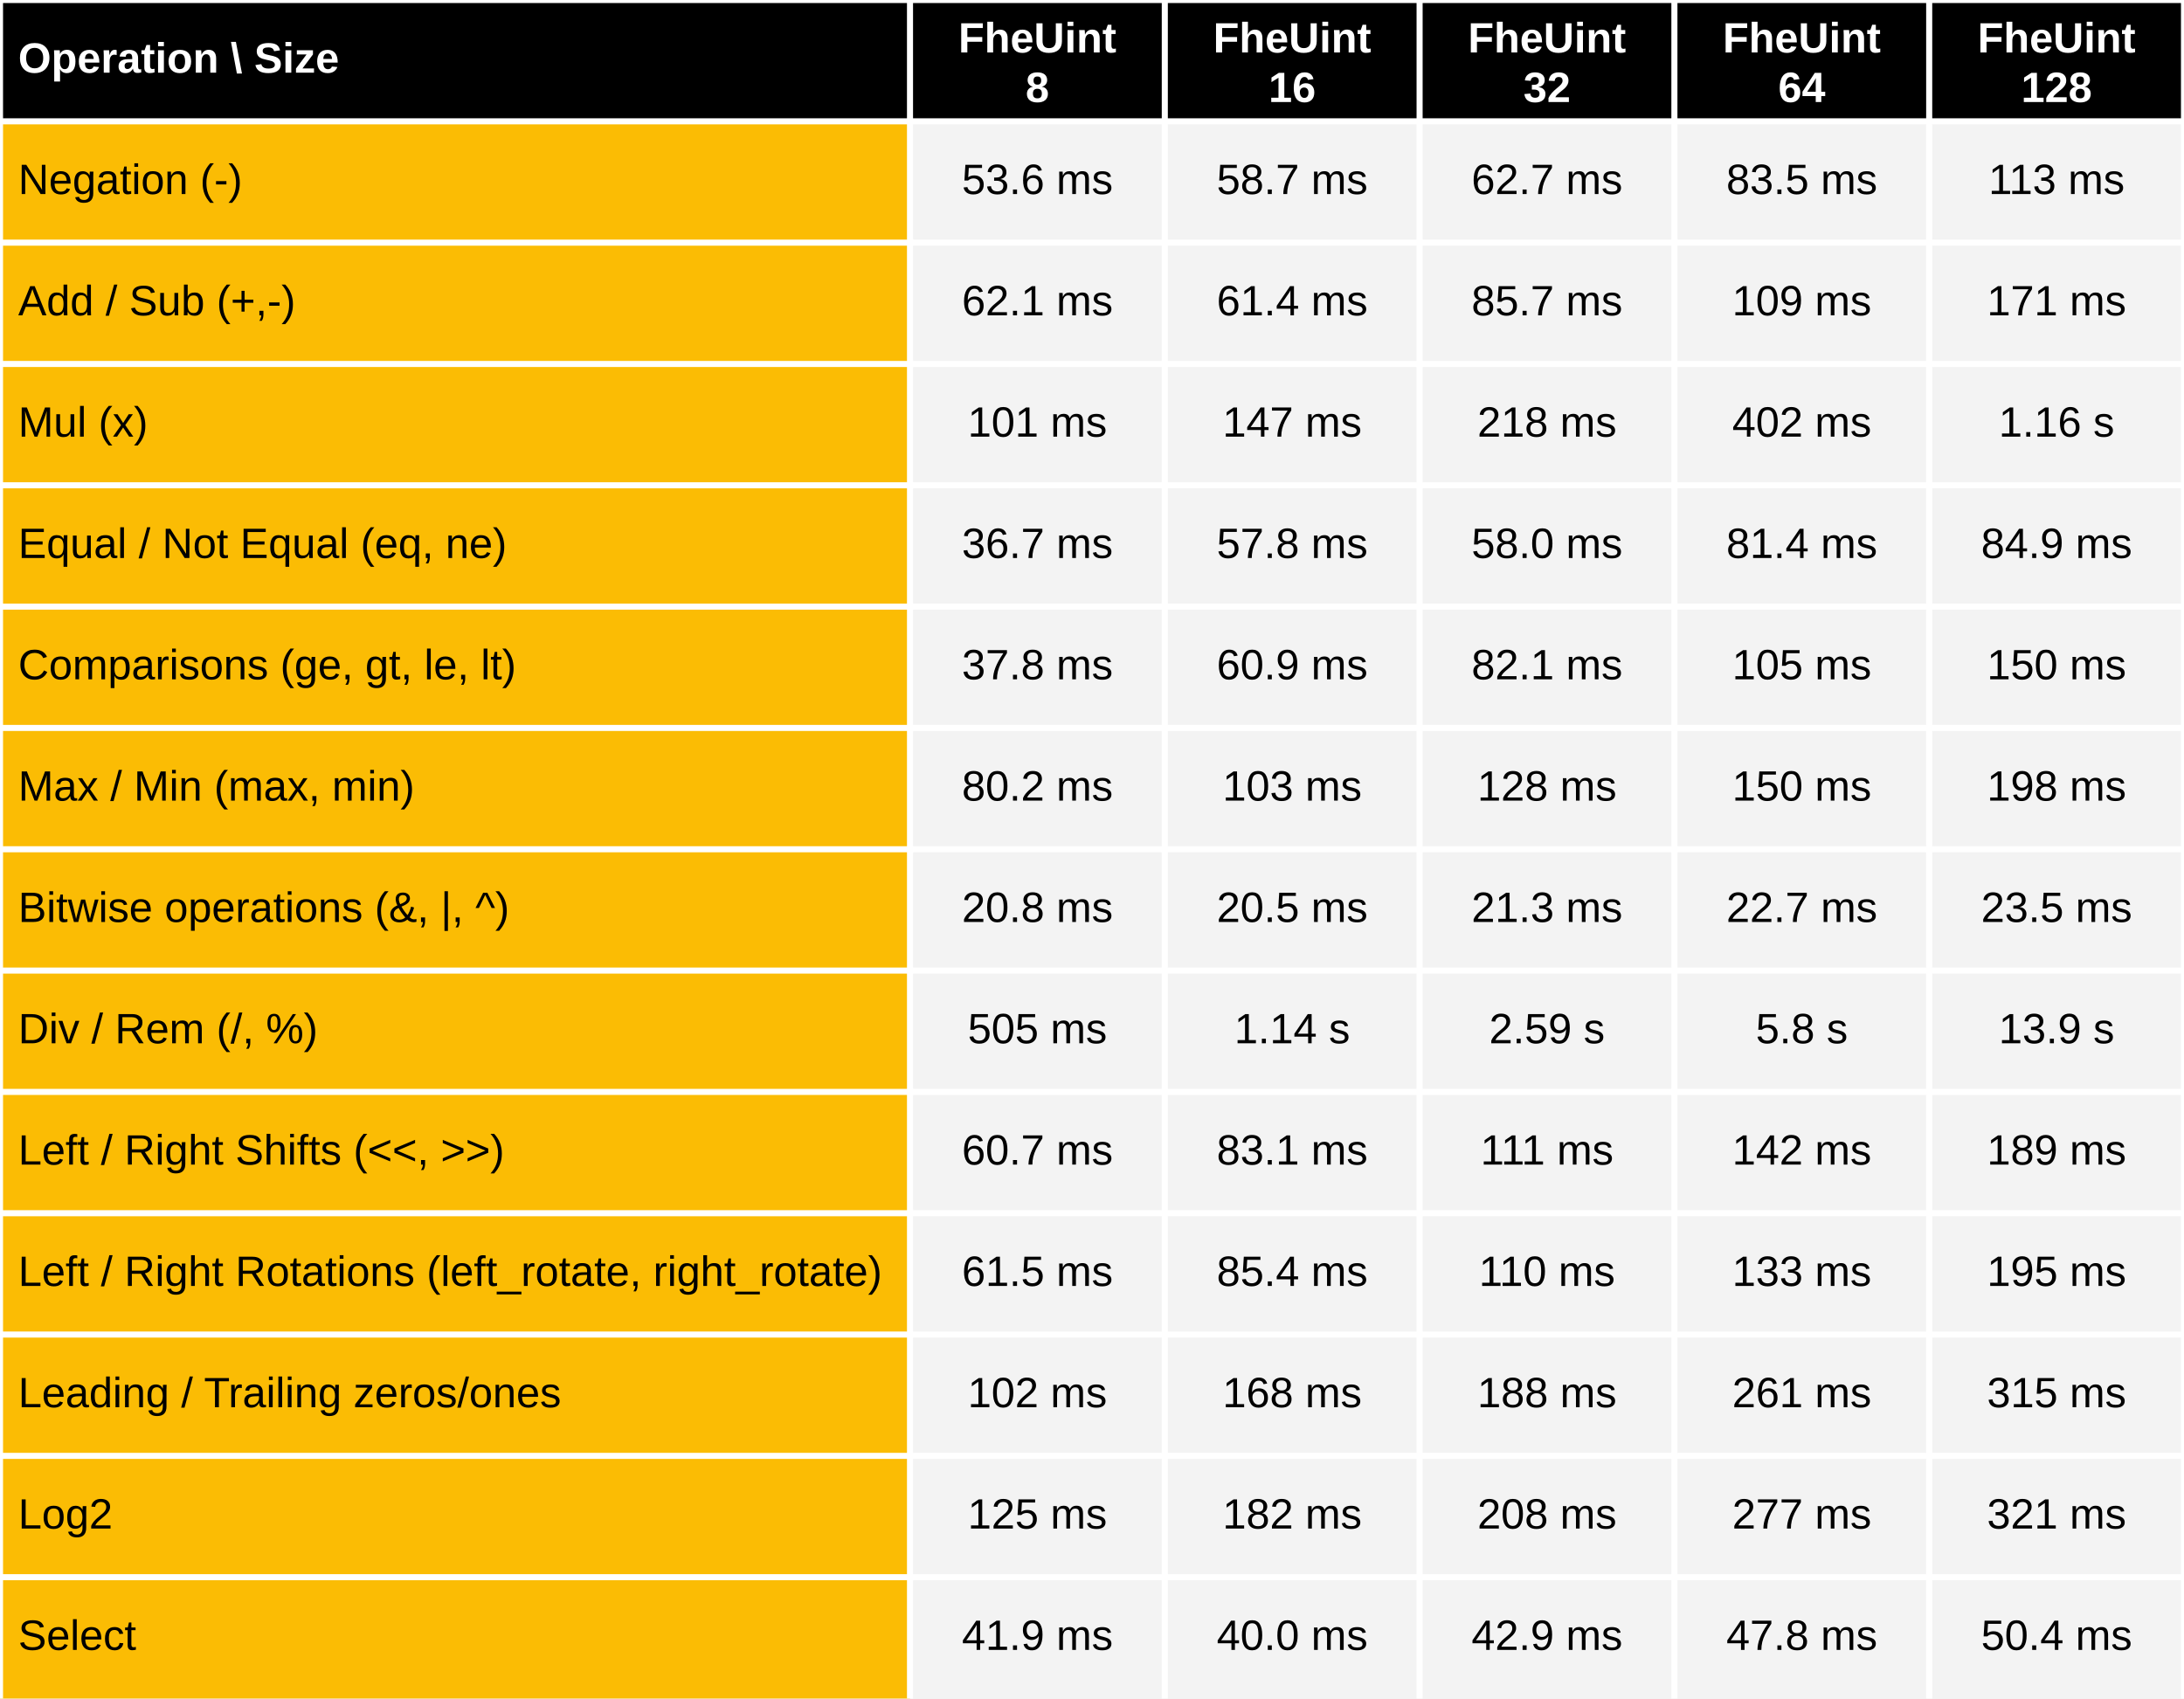
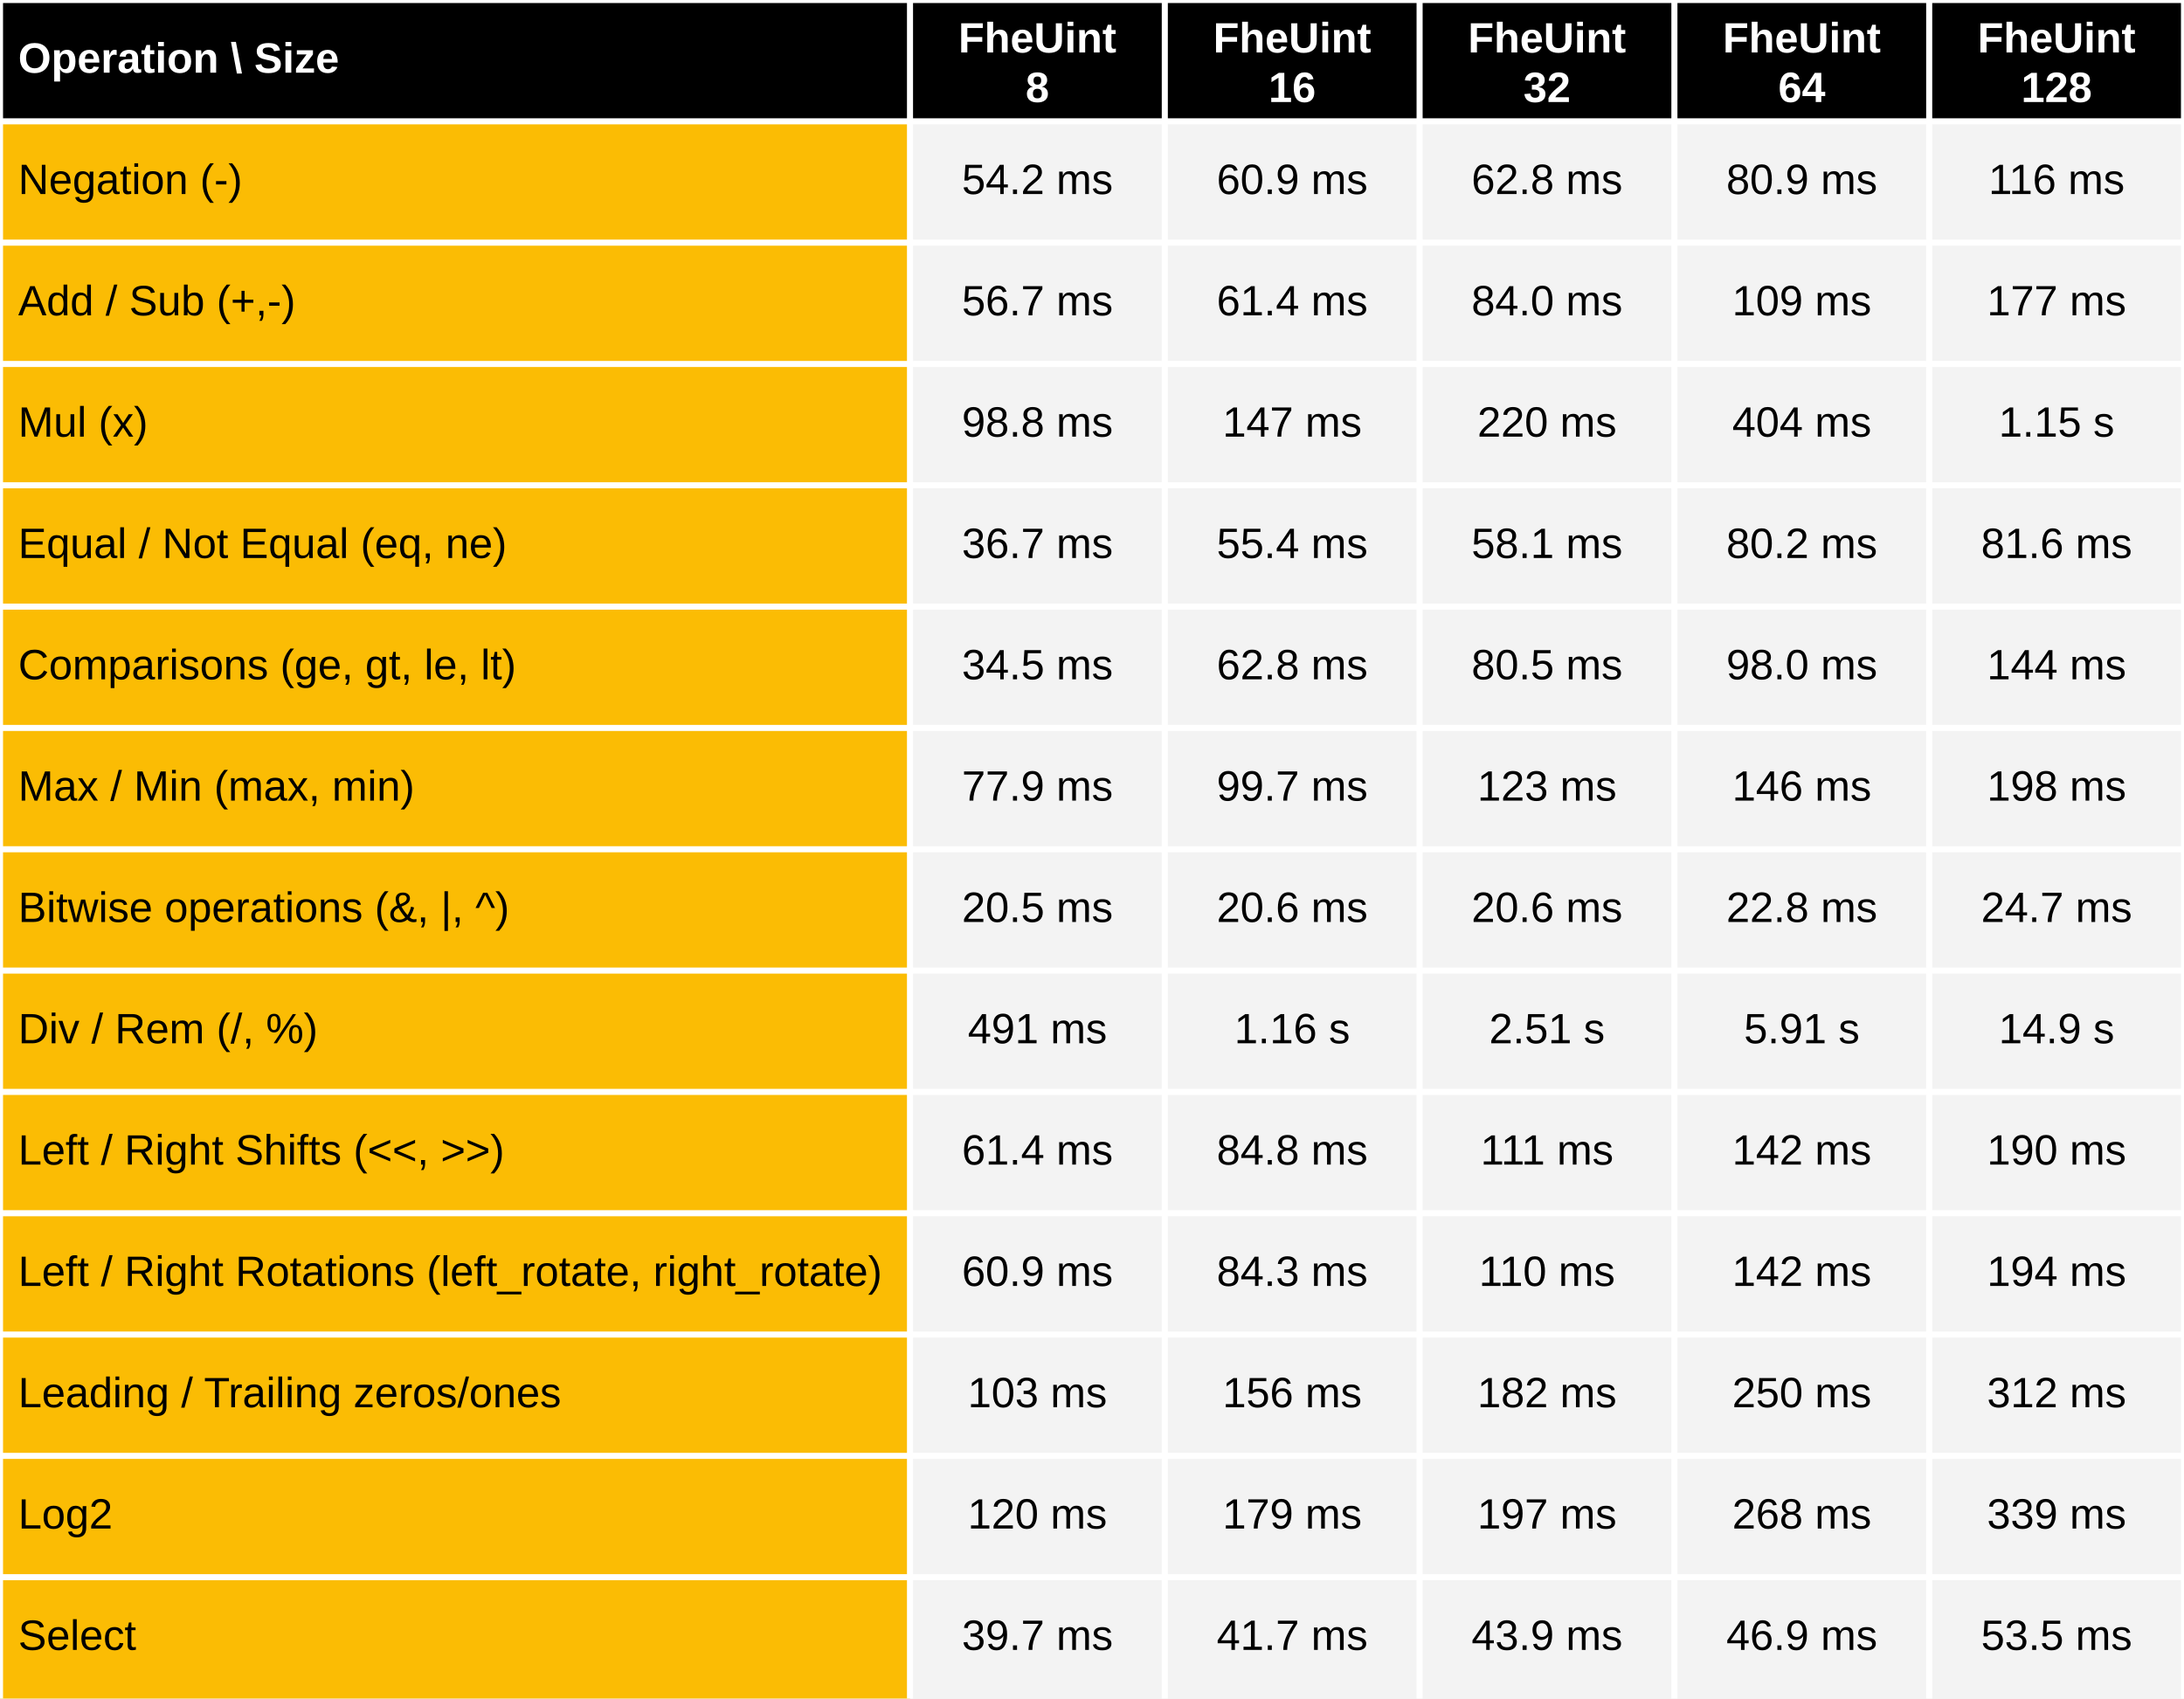
<svg xmlns="http://www.w3.org/2000/svg" viewBox="0 0 720 560" preserveAspectRatio="meet" width="100%" height="560">
  <rect x="0" y="0" width="720" height="40" fill="black" />
  <text dominant-baseline="middle" text-anchor="start" font-family="Arial" font-size="14" font-weight="bold" fill="white" x="6" y="20.0">Operation \ Size</text>
  <text dominant-baseline="middle" text-anchor="middle" font-family="Arial" font-size="14" font-weight="bold" fill="white" x="342.0" y="13.333">FheUint</text>
  <text dominant-baseline="middle" text-anchor="middle" font-family="Arial" font-size="14" font-weight="bold" fill="white" x="342.0" y="29.667">8</text>
  <text dominant-baseline="middle" text-anchor="middle" font-family="Arial" font-size="14" font-weight="bold" fill="white" x="426.0" y="13.333">FheUint</text>
  <text dominant-baseline="middle" text-anchor="middle" font-family="Arial" font-size="14" font-weight="bold" fill="white" x="426.0" y="29.667">16</text>
  <text dominant-baseline="middle" text-anchor="middle" font-family="Arial" font-size="14" font-weight="bold" fill="white" x="510.0" y="13.333">FheUint</text>
  <text dominant-baseline="middle" text-anchor="middle" font-family="Arial" font-size="14" font-weight="bold" fill="white" x="510.0" y="29.667">32</text>
  <text dominant-baseline="middle" text-anchor="middle" font-family="Arial" font-size="14" font-weight="bold" fill="white" x="594.0" y="13.333">FheUint</text>
  <text dominant-baseline="middle" text-anchor="middle" font-family="Arial" font-size="14" font-weight="bold" fill="white" x="594.0" y="29.667">64</text>
  <text dominant-baseline="middle" text-anchor="middle" font-family="Arial" font-size="14" font-weight="bold" fill="white" x="678.0" y="13.333">FheUint</text>
  <text dominant-baseline="middle" text-anchor="middle" font-family="Arial" font-size="14" font-weight="bold" fill="white" x="678.0" y="29.667">128</text>
  <rect x="0" y="40" width="300" height="520" fill="#fbbc04" />
  <rect x="300" y="40" width="420" height="520" fill="#f3f3f3" />
  <text dominant-baseline="middle" text-anchor="start" font-family="Arial" font-size="14" font-weight="normal" fill="black" x="6" y="60.0">Negation (-)</text>
-   <text dominant-baseline="middle" text-anchor="middle" font-family="Arial" font-size="14" font-weight="normal" fill="black" x="342.0" y="60.0">53.6 ms</text>
-   <text dominant-baseline="middle" text-anchor="middle" font-family="Arial" font-size="14" font-weight="normal" fill="black" x="426.0" y="60.0">58.7 ms</text>
-   <text dominant-baseline="middle" text-anchor="middle" font-family="Arial" font-size="14" font-weight="normal" fill="black" x="510.0" y="60.0">62.7 ms</text>
-   <text dominant-baseline="middle" text-anchor="middle" font-family="Arial" font-size="14" font-weight="normal" fill="black" x="594.0" y="60.0">83.5 ms</text>
-   <text dominant-baseline="middle" text-anchor="middle" font-family="Arial" font-size="14" font-weight="normal" fill="black" x="678.0" y="60.0">113 ms</text>
+   <text dominant-baseline="middle" text-anchor="middle" font-family="Arial" font-size="14" font-weight="normal" fill="black" x="342.0" y="60.0">54.2 ms</text>
+   <text dominant-baseline="middle" text-anchor="middle" font-family="Arial" font-size="14" font-weight="normal" fill="black" x="426.0" y="60.0">60.9 ms</text>
+   <text dominant-baseline="middle" text-anchor="middle" font-family="Arial" font-size="14" font-weight="normal" fill="black" x="510.0" y="60.0">62.8 ms</text>
+   <text dominant-baseline="middle" text-anchor="middle" font-family="Arial" font-size="14" font-weight="normal" fill="black" x="594.0" y="60.0">80.9 ms</text>
+   <text dominant-baseline="middle" text-anchor="middle" font-family="Arial" font-size="14" font-weight="normal" fill="black" x="678.0" y="60.0">116 ms</text>
  <text dominant-baseline="middle" text-anchor="start" font-family="Arial" font-size="14" font-weight="normal" fill="black" x="6" y="100.0">Add / Sub (+,-)</text>
-   <text dominant-baseline="middle" text-anchor="middle" font-family="Arial" font-size="14" font-weight="normal" fill="black" x="342.0" y="100.0">62.1 ms</text>
+   <text dominant-baseline="middle" text-anchor="middle" font-family="Arial" font-size="14" font-weight="normal" fill="black" x="342.0" y="100.0">56.7 ms</text>
  <text dominant-baseline="middle" text-anchor="middle" font-family="Arial" font-size="14" font-weight="normal" fill="black" x="426.0" y="100.0">61.4 ms</text>
-   <text dominant-baseline="middle" text-anchor="middle" font-family="Arial" font-size="14" font-weight="normal" fill="black" x="510.0" y="100.0">85.7 ms</text>
+   <text dominant-baseline="middle" text-anchor="middle" font-family="Arial" font-size="14" font-weight="normal" fill="black" x="510.0" y="100.0">84.0 ms</text>
  <text dominant-baseline="middle" text-anchor="middle" font-family="Arial" font-size="14" font-weight="normal" fill="black" x="594.0" y="100.0">109 ms</text>
-   <text dominant-baseline="middle" text-anchor="middle" font-family="Arial" font-size="14" font-weight="normal" fill="black" x="678.0" y="100.0">171 ms</text>
+   <text dominant-baseline="middle" text-anchor="middle" font-family="Arial" font-size="14" font-weight="normal" fill="black" x="678.0" y="100.0">177 ms</text>
  <text dominant-baseline="middle" text-anchor="start" font-family="Arial" font-size="14" font-weight="normal" fill="black" x="6" y="140.0">Mul (x)</text>
-   <text dominant-baseline="middle" text-anchor="middle" font-family="Arial" font-size="14" font-weight="normal" fill="black" x="342.0" y="140.0">101 ms</text>
+   <text dominant-baseline="middle" text-anchor="middle" font-family="Arial" font-size="14" font-weight="normal" fill="black" x="342.0" y="140.0">98.8 ms</text>
  <text dominant-baseline="middle" text-anchor="middle" font-family="Arial" font-size="14" font-weight="normal" fill="black" x="426.0" y="140.0">147 ms</text>
-   <text dominant-baseline="middle" text-anchor="middle" font-family="Arial" font-size="14" font-weight="normal" fill="black" x="510.0" y="140.0">218 ms</text>
-   <text dominant-baseline="middle" text-anchor="middle" font-family="Arial" font-size="14" font-weight="normal" fill="black" x="594.0" y="140.0">402 ms</text>
-   <text dominant-baseline="middle" text-anchor="middle" font-family="Arial" font-size="14" font-weight="normal" fill="black" x="678.0" y="140.0">1.16 s</text>
+   <text dominant-baseline="middle" text-anchor="middle" font-family="Arial" font-size="14" font-weight="normal" fill="black" x="510.0" y="140.0">220 ms</text>
+   <text dominant-baseline="middle" text-anchor="middle" font-family="Arial" font-size="14" font-weight="normal" fill="black" x="594.0" y="140.0">404 ms</text>
+   <text dominant-baseline="middle" text-anchor="middle" font-family="Arial" font-size="14" font-weight="normal" fill="black" x="678.0" y="140.0">1.15 s</text>
  <text dominant-baseline="middle" text-anchor="start" font-family="Arial" font-size="14" font-weight="normal" fill="black" x="6" y="180.0">Equal / Not Equal (eq, ne)</text>
  <text dominant-baseline="middle" text-anchor="middle" font-family="Arial" font-size="14" font-weight="normal" fill="black" x="342.0" y="180.0">36.7 ms</text>
-   <text dominant-baseline="middle" text-anchor="middle" font-family="Arial" font-size="14" font-weight="normal" fill="black" x="426.0" y="180.0">57.8 ms</text>
-   <text dominant-baseline="middle" text-anchor="middle" font-family="Arial" font-size="14" font-weight="normal" fill="black" x="510.0" y="180.0">58.0 ms</text>
-   <text dominant-baseline="middle" text-anchor="middle" font-family="Arial" font-size="14" font-weight="normal" fill="black" x="594.0" y="180.0">81.4 ms</text>
-   <text dominant-baseline="middle" text-anchor="middle" font-family="Arial" font-size="14" font-weight="normal" fill="black" x="678.0" y="180.0">84.9 ms</text>
+   <text dominant-baseline="middle" text-anchor="middle" font-family="Arial" font-size="14" font-weight="normal" fill="black" x="426.0" y="180.0">55.4 ms</text>
+   <text dominant-baseline="middle" text-anchor="middle" font-family="Arial" font-size="14" font-weight="normal" fill="black" x="510.0" y="180.0">58.1 ms</text>
+   <text dominant-baseline="middle" text-anchor="middle" font-family="Arial" font-size="14" font-weight="normal" fill="black" x="594.0" y="180.0">80.2 ms</text>
+   <text dominant-baseline="middle" text-anchor="middle" font-family="Arial" font-size="14" font-weight="normal" fill="black" x="678.0" y="180.0">81.6 ms</text>
  <text dominant-baseline="middle" text-anchor="start" font-family="Arial" font-size="14" font-weight="normal" fill="black" x="6" y="220.0">Comparisons (ge, gt, le, lt)</text>
-   <text dominant-baseline="middle" text-anchor="middle" font-family="Arial" font-size="14" font-weight="normal" fill="black" x="342.0" y="220.0">37.8 ms</text>
-   <text dominant-baseline="middle" text-anchor="middle" font-family="Arial" font-size="14" font-weight="normal" fill="black" x="426.0" y="220.0">60.9 ms</text>
-   <text dominant-baseline="middle" text-anchor="middle" font-family="Arial" font-size="14" font-weight="normal" fill="black" x="510.0" y="220.0">82.1 ms</text>
-   <text dominant-baseline="middle" text-anchor="middle" font-family="Arial" font-size="14" font-weight="normal" fill="black" x="594.0" y="220.0">105 ms</text>
-   <text dominant-baseline="middle" text-anchor="middle" font-family="Arial" font-size="14" font-weight="normal" fill="black" x="678.0" y="220.0">150 ms</text>
+   <text dominant-baseline="middle" text-anchor="middle" font-family="Arial" font-size="14" font-weight="normal" fill="black" x="342.0" y="220.0">34.5 ms</text>
+   <text dominant-baseline="middle" text-anchor="middle" font-family="Arial" font-size="14" font-weight="normal" fill="black" x="426.0" y="220.0">62.8 ms</text>
+   <text dominant-baseline="middle" text-anchor="middle" font-family="Arial" font-size="14" font-weight="normal" fill="black" x="510.0" y="220.0">80.5 ms</text>
+   <text dominant-baseline="middle" text-anchor="middle" font-family="Arial" font-size="14" font-weight="normal" fill="black" x="594.0" y="220.0">98.0 ms</text>
+   <text dominant-baseline="middle" text-anchor="middle" font-family="Arial" font-size="14" font-weight="normal" fill="black" x="678.0" y="220.0">144 ms</text>
  <text dominant-baseline="middle" text-anchor="start" font-family="Arial" font-size="14" font-weight="normal" fill="black" x="6" y="260.0">Max / Min (max, min)</text>
-   <text dominant-baseline="middle" text-anchor="middle" font-family="Arial" font-size="14" font-weight="normal" fill="black" x="342.0" y="260.0">80.2 ms</text>
-   <text dominant-baseline="middle" text-anchor="middle" font-family="Arial" font-size="14" font-weight="normal" fill="black" x="426.0" y="260.0">103 ms</text>
-   <text dominant-baseline="middle" text-anchor="middle" font-family="Arial" font-size="14" font-weight="normal" fill="black" x="510.0" y="260.0">128 ms</text>
-   <text dominant-baseline="middle" text-anchor="middle" font-family="Arial" font-size="14" font-weight="normal" fill="black" x="594.0" y="260.0">150 ms</text>
+   <text dominant-baseline="middle" text-anchor="middle" font-family="Arial" font-size="14" font-weight="normal" fill="black" x="342.0" y="260.0">77.9 ms</text>
+   <text dominant-baseline="middle" text-anchor="middle" font-family="Arial" font-size="14" font-weight="normal" fill="black" x="426.0" y="260.0">99.7 ms</text>
+   <text dominant-baseline="middle" text-anchor="middle" font-family="Arial" font-size="14" font-weight="normal" fill="black" x="510.0" y="260.0">123 ms</text>
+   <text dominant-baseline="middle" text-anchor="middle" font-family="Arial" font-size="14" font-weight="normal" fill="black" x="594.0" y="260.0">146 ms</text>
  <text dominant-baseline="middle" text-anchor="middle" font-family="Arial" font-size="14" font-weight="normal" fill="black" x="678.0" y="260.0">198 ms</text>
  <text dominant-baseline="middle" text-anchor="start" font-family="Arial" font-size="14" font-weight="normal" fill="black" x="6" y="300.0">Bitwise operations (&amp;, |, ^)</text>
-   <text dominant-baseline="middle" text-anchor="middle" font-family="Arial" font-size="14" font-weight="normal" fill="black" x="342.0" y="300.0">20.8 ms</text>
-   <text dominant-baseline="middle" text-anchor="middle" font-family="Arial" font-size="14" font-weight="normal" fill="black" x="426.0" y="300.0">20.5 ms</text>
-   <text dominant-baseline="middle" text-anchor="middle" font-family="Arial" font-size="14" font-weight="normal" fill="black" x="510.0" y="300.0">21.3 ms</text>
-   <text dominant-baseline="middle" text-anchor="middle" font-family="Arial" font-size="14" font-weight="normal" fill="black" x="594.0" y="300.0">22.7 ms</text>
-   <text dominant-baseline="middle" text-anchor="middle" font-family="Arial" font-size="14" font-weight="normal" fill="black" x="678.0" y="300.0">23.5 ms</text>
+   <text dominant-baseline="middle" text-anchor="middle" font-family="Arial" font-size="14" font-weight="normal" fill="black" x="342.0" y="300.0">20.5 ms</text>
+   <text dominant-baseline="middle" text-anchor="middle" font-family="Arial" font-size="14" font-weight="normal" fill="black" x="426.0" y="300.0">20.6 ms</text>
+   <text dominant-baseline="middle" text-anchor="middle" font-family="Arial" font-size="14" font-weight="normal" fill="black" x="510.0" y="300.0">20.6 ms</text>
+   <text dominant-baseline="middle" text-anchor="middle" font-family="Arial" font-size="14" font-weight="normal" fill="black" x="594.0" y="300.0">22.8 ms</text>
+   <text dominant-baseline="middle" text-anchor="middle" font-family="Arial" font-size="14" font-weight="normal" fill="black" x="678.0" y="300.0">24.7 ms</text>
  <text dominant-baseline="middle" text-anchor="start" font-family="Arial" font-size="14" font-weight="normal" fill="black" x="6" y="340.0">Div / Rem  (/, %)</text>
-   <text dominant-baseline="middle" text-anchor="middle" font-family="Arial" font-size="14" font-weight="normal" fill="black" x="342.0" y="340.0">505 ms</text>
-   <text dominant-baseline="middle" text-anchor="middle" font-family="Arial" font-size="14" font-weight="normal" fill="black" x="426.0" y="340.0">1.14 s</text>
-   <text dominant-baseline="middle" text-anchor="middle" font-family="Arial" font-size="14" font-weight="normal" fill="black" x="510.0" y="340.0">2.59 s</text>
-   <text dominant-baseline="middle" text-anchor="middle" font-family="Arial" font-size="14" font-weight="normal" fill="black" x="594.0" y="340.0">5.8 s</text>
-   <text dominant-baseline="middle" text-anchor="middle" font-family="Arial" font-size="14" font-weight="normal" fill="black" x="678.0" y="340.0">13.9 s</text>
+   <text dominant-baseline="middle" text-anchor="middle" font-family="Arial" font-size="14" font-weight="normal" fill="black" x="342.0" y="340.0">491 ms</text>
+   <text dominant-baseline="middle" text-anchor="middle" font-family="Arial" font-size="14" font-weight="normal" fill="black" x="426.0" y="340.0">1.16 s</text>
+   <text dominant-baseline="middle" text-anchor="middle" font-family="Arial" font-size="14" font-weight="normal" fill="black" x="510.0" y="340.0">2.51 s</text>
+   <text dominant-baseline="middle" text-anchor="middle" font-family="Arial" font-size="14" font-weight="normal" fill="black" x="594.0" y="340.0">5.91 s</text>
+   <text dominant-baseline="middle" text-anchor="middle" font-family="Arial" font-size="14" font-weight="normal" fill="black" x="678.0" y="340.0">14.9 s</text>
  <text dominant-baseline="middle" text-anchor="start" font-family="Arial" font-size="14" font-weight="normal" fill="black" x="6" y="380.0">Left / Right Shifts (&lt;&lt;, &gt;&gt;)</text>
-   <text dominant-baseline="middle" text-anchor="middle" font-family="Arial" font-size="14" font-weight="normal" fill="black" x="342.0" y="380.0">60.7 ms</text>
-   <text dominant-baseline="middle" text-anchor="middle" font-family="Arial" font-size="14" font-weight="normal" fill="black" x="426.0" y="380.0">83.1 ms</text>
+   <text dominant-baseline="middle" text-anchor="middle" font-family="Arial" font-size="14" font-weight="normal" fill="black" x="342.0" y="380.0">61.4 ms</text>
+   <text dominant-baseline="middle" text-anchor="middle" font-family="Arial" font-size="14" font-weight="normal" fill="black" x="426.0" y="380.0">84.8 ms</text>
  <text dominant-baseline="middle" text-anchor="middle" font-family="Arial" font-size="14" font-weight="normal" fill="black" x="510.0" y="380.0">111 ms</text>
  <text dominant-baseline="middle" text-anchor="middle" font-family="Arial" font-size="14" font-weight="normal" fill="black" x="594.0" y="380.0">142 ms</text>
-   <text dominant-baseline="middle" text-anchor="middle" font-family="Arial" font-size="14" font-weight="normal" fill="black" x="678.0" y="380.0">189 ms</text>
+   <text dominant-baseline="middle" text-anchor="middle" font-family="Arial" font-size="14" font-weight="normal" fill="black" x="678.0" y="380.0">190 ms</text>
  <text dominant-baseline="middle" text-anchor="start" font-family="Arial" font-size="14" font-weight="normal" fill="black" x="6" y="420.0">Left / Right Rotations (left_rotate, right_rotate)</text>
-   <text dominant-baseline="middle" text-anchor="middle" font-family="Arial" font-size="14" font-weight="normal" fill="black" x="342.0" y="420.0">61.5 ms</text>
-   <text dominant-baseline="middle" text-anchor="middle" font-family="Arial" font-size="14" font-weight="normal" fill="black" x="426.0" y="420.0">85.4 ms</text>
+   <text dominant-baseline="middle" text-anchor="middle" font-family="Arial" font-size="14" font-weight="normal" fill="black" x="342.0" y="420.0">60.9 ms</text>
+   <text dominant-baseline="middle" text-anchor="middle" font-family="Arial" font-size="14" font-weight="normal" fill="black" x="426.0" y="420.0">84.3 ms</text>
  <text dominant-baseline="middle" text-anchor="middle" font-family="Arial" font-size="14" font-weight="normal" fill="black" x="510.0" y="420.0">110 ms</text>
-   <text dominant-baseline="middle" text-anchor="middle" font-family="Arial" font-size="14" font-weight="normal" fill="black" x="594.0" y="420.0">133 ms</text>
-   <text dominant-baseline="middle" text-anchor="middle" font-family="Arial" font-size="14" font-weight="normal" fill="black" x="678.0" y="420.0">195 ms</text>
+   <text dominant-baseline="middle" text-anchor="middle" font-family="Arial" font-size="14" font-weight="normal" fill="black" x="594.0" y="420.0">142 ms</text>
+   <text dominant-baseline="middle" text-anchor="middle" font-family="Arial" font-size="14" font-weight="normal" fill="black" x="678.0" y="420.0">194 ms</text>
  <text dominant-baseline="middle" text-anchor="start" font-family="Arial" font-size="14" font-weight="normal" fill="black" x="6" y="460.0">Leading / Trailing zeros/ones</text>
-   <text dominant-baseline="middle" text-anchor="middle" font-family="Arial" font-size="14" font-weight="normal" fill="black" x="342.0" y="460.0">102 ms</text>
-   <text dominant-baseline="middle" text-anchor="middle" font-family="Arial" font-size="14" font-weight="normal" fill="black" x="426.0" y="460.0">168 ms</text>
-   <text dominant-baseline="middle" text-anchor="middle" font-family="Arial" font-size="14" font-weight="normal" fill="black" x="510.0" y="460.0">188 ms</text>
-   <text dominant-baseline="middle" text-anchor="middle" font-family="Arial" font-size="14" font-weight="normal" fill="black" x="594.0" y="460.0">261 ms</text>
-   <text dominant-baseline="middle" text-anchor="middle" font-family="Arial" font-size="14" font-weight="normal" fill="black" x="678.0" y="460.0">315 ms</text>
+   <text dominant-baseline="middle" text-anchor="middle" font-family="Arial" font-size="14" font-weight="normal" fill="black" x="342.0" y="460.0">103 ms</text>
+   <text dominant-baseline="middle" text-anchor="middle" font-family="Arial" font-size="14" font-weight="normal" fill="black" x="426.0" y="460.0">156 ms</text>
+   <text dominant-baseline="middle" text-anchor="middle" font-family="Arial" font-size="14" font-weight="normal" fill="black" x="510.0" y="460.0">182 ms</text>
+   <text dominant-baseline="middle" text-anchor="middle" font-family="Arial" font-size="14" font-weight="normal" fill="black" x="594.0" y="460.0">250 ms</text>
+   <text dominant-baseline="middle" text-anchor="middle" font-family="Arial" font-size="14" font-weight="normal" fill="black" x="678.0" y="460.0">312 ms</text>
  <text dominant-baseline="middle" text-anchor="start" font-family="Arial" font-size="14" font-weight="normal" fill="black" x="6" y="500.0">Log2</text>
-   <text dominant-baseline="middle" text-anchor="middle" font-family="Arial" font-size="14" font-weight="normal" fill="black" x="342.0" y="500.0">125 ms</text>
-   <text dominant-baseline="middle" text-anchor="middle" font-family="Arial" font-size="14" font-weight="normal" fill="black" x="426.0" y="500.0">182 ms</text>
-   <text dominant-baseline="middle" text-anchor="middle" font-family="Arial" font-size="14" font-weight="normal" fill="black" x="510.0" y="500.0">208 ms</text>
-   <text dominant-baseline="middle" text-anchor="middle" font-family="Arial" font-size="14" font-weight="normal" fill="black" x="594.0" y="500.0">277 ms</text>
-   <text dominant-baseline="middle" text-anchor="middle" font-family="Arial" font-size="14" font-weight="normal" fill="black" x="678.0" y="500.0">321 ms</text>
+   <text dominant-baseline="middle" text-anchor="middle" font-family="Arial" font-size="14" font-weight="normal" fill="black" x="342.0" y="500.0">120 ms</text>
+   <text dominant-baseline="middle" text-anchor="middle" font-family="Arial" font-size="14" font-weight="normal" fill="black" x="426.0" y="500.0">179 ms</text>
+   <text dominant-baseline="middle" text-anchor="middle" font-family="Arial" font-size="14" font-weight="normal" fill="black" x="510.0" y="500.0">197 ms</text>
+   <text dominant-baseline="middle" text-anchor="middle" font-family="Arial" font-size="14" font-weight="normal" fill="black" x="594.0" y="500.0">268 ms</text>
+   <text dominant-baseline="middle" text-anchor="middle" font-family="Arial" font-size="14" font-weight="normal" fill="black" x="678.0" y="500.0">339 ms</text>
  <text dominant-baseline="middle" text-anchor="start" font-family="Arial" font-size="14" font-weight="normal" fill="black" x="6" y="540.0">Select</text>
-   <text dominant-baseline="middle" text-anchor="middle" font-family="Arial" font-size="14" font-weight="normal" fill="black" x="342.0" y="540.0">41.9 ms</text>
-   <text dominant-baseline="middle" text-anchor="middle" font-family="Arial" font-size="14" font-weight="normal" fill="black" x="426.0" y="540.0">40.0 ms</text>
-   <text dominant-baseline="middle" text-anchor="middle" font-family="Arial" font-size="14" font-weight="normal" fill="black" x="510.0" y="540.0">42.9 ms</text>
-   <text dominant-baseline="middle" text-anchor="middle" font-family="Arial" font-size="14" font-weight="normal" fill="black" x="594.0" y="540.0">47.8 ms</text>
-   <text dominant-baseline="middle" text-anchor="middle" font-family="Arial" font-size="14" font-weight="normal" fill="black" x="678.0" y="540.0">50.4 ms</text>
+   <text dominant-baseline="middle" text-anchor="middle" font-family="Arial" font-size="14" font-weight="normal" fill="black" x="342.0" y="540.0">39.7 ms</text>
+   <text dominant-baseline="middle" text-anchor="middle" font-family="Arial" font-size="14" font-weight="normal" fill="black" x="426.0" y="540.0">41.7 ms</text>
+   <text dominant-baseline="middle" text-anchor="middle" font-family="Arial" font-size="14" font-weight="normal" fill="black" x="510.0" y="540.0">43.9 ms</text>
+   <text dominant-baseline="middle" text-anchor="middle" font-family="Arial" font-size="14" font-weight="normal" fill="black" x="594.0" y="540.0">46.9 ms</text>
+   <text dominant-baseline="middle" text-anchor="middle" font-family="Arial" font-size="14" font-weight="normal" fill="black" x="678.0" y="540.0">53.5 ms</text>
  <line stroke="white" stroke-width="2" x1="0" y1="0" x2="720" y2="0" />
  <line stroke="white" stroke-width="2" x1="0" y1="40" x2="720" y2="40" />
  <line stroke="white" stroke-width="2" x1="0" y1="80" x2="720" y2="80" />
  <line stroke="white" stroke-width="2" x1="0" y1="120" x2="720" y2="120" />
  <line stroke="white" stroke-width="2" x1="0" y1="160" x2="720" y2="160" />
  <line stroke="white" stroke-width="2" x1="0" y1="200" x2="720" y2="200" />
  <line stroke="white" stroke-width="2" x1="0" y1="240" x2="720" y2="240" />
  <line stroke="white" stroke-width="2" x1="0" y1="280" x2="720" y2="280" />
  <line stroke="white" stroke-width="2" x1="0" y1="320" x2="720" y2="320" />
  <line stroke="white" stroke-width="2" x1="0" y1="360" x2="720" y2="360" />
  <line stroke="white" stroke-width="2" x1="0" y1="400" x2="720" y2="400" />
  <line stroke="white" stroke-width="2" x1="0" y1="440" x2="720" y2="440" />
  <line stroke="white" stroke-width="2" x1="0" y1="480" x2="720" y2="480" />
  <line stroke="white" stroke-width="2" x1="0" y1="520" x2="720" y2="520" />
  <line stroke="white" stroke-width="2" x1="0" y1="0" x2="0" y2="560" />
  <line stroke="white" stroke-width="2" x1="300.0" y1="0" x2="300.0" y2="560" />
  <line stroke="white" stroke-width="2" x1="384.0" y1="0" x2="384.0" y2="560" />
  <line stroke="white" stroke-width="2" x1="468.0" y1="0" x2="468.0" y2="560" />
  <line stroke="white" stroke-width="2" x1="552.0" y1="0" x2="552.0" y2="560" />
  <line stroke="white" stroke-width="2" x1="636.0" y1="0" x2="636.0" y2="560" />
  <line stroke="white" stroke-width="2" x1="720.0" y1="0" x2="720.0" y2="560" />
</svg>
